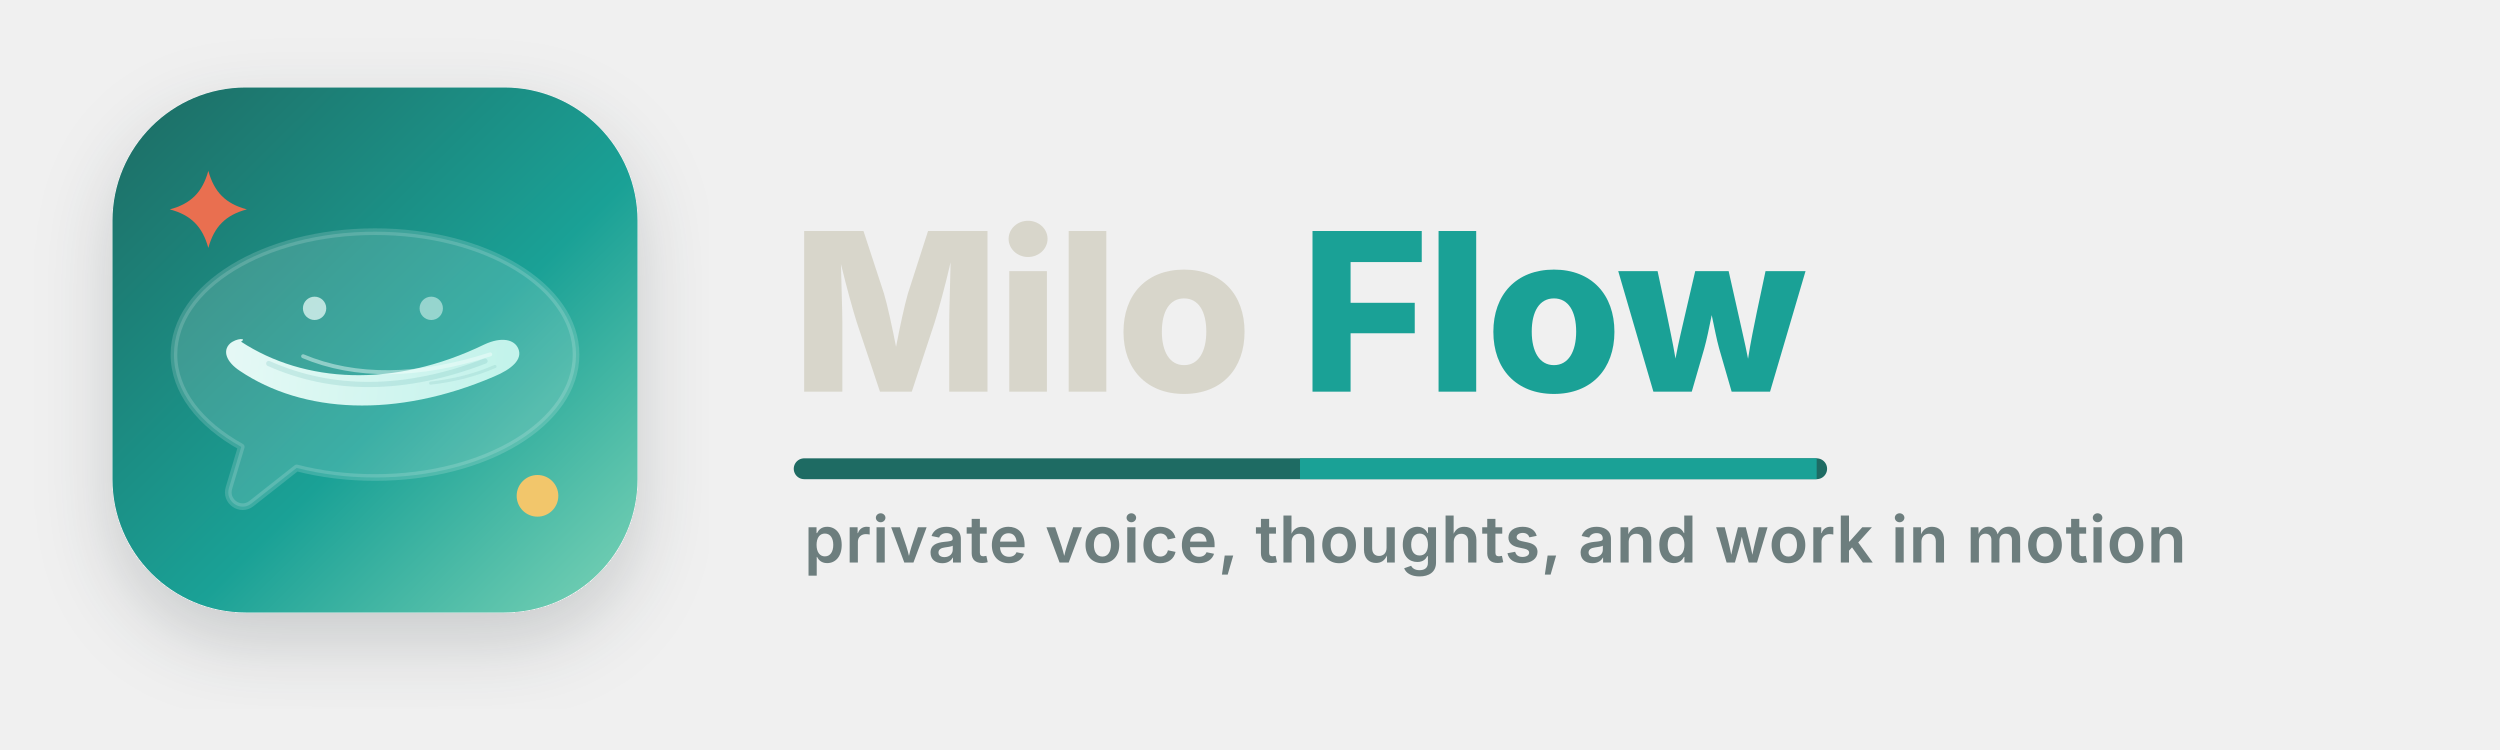
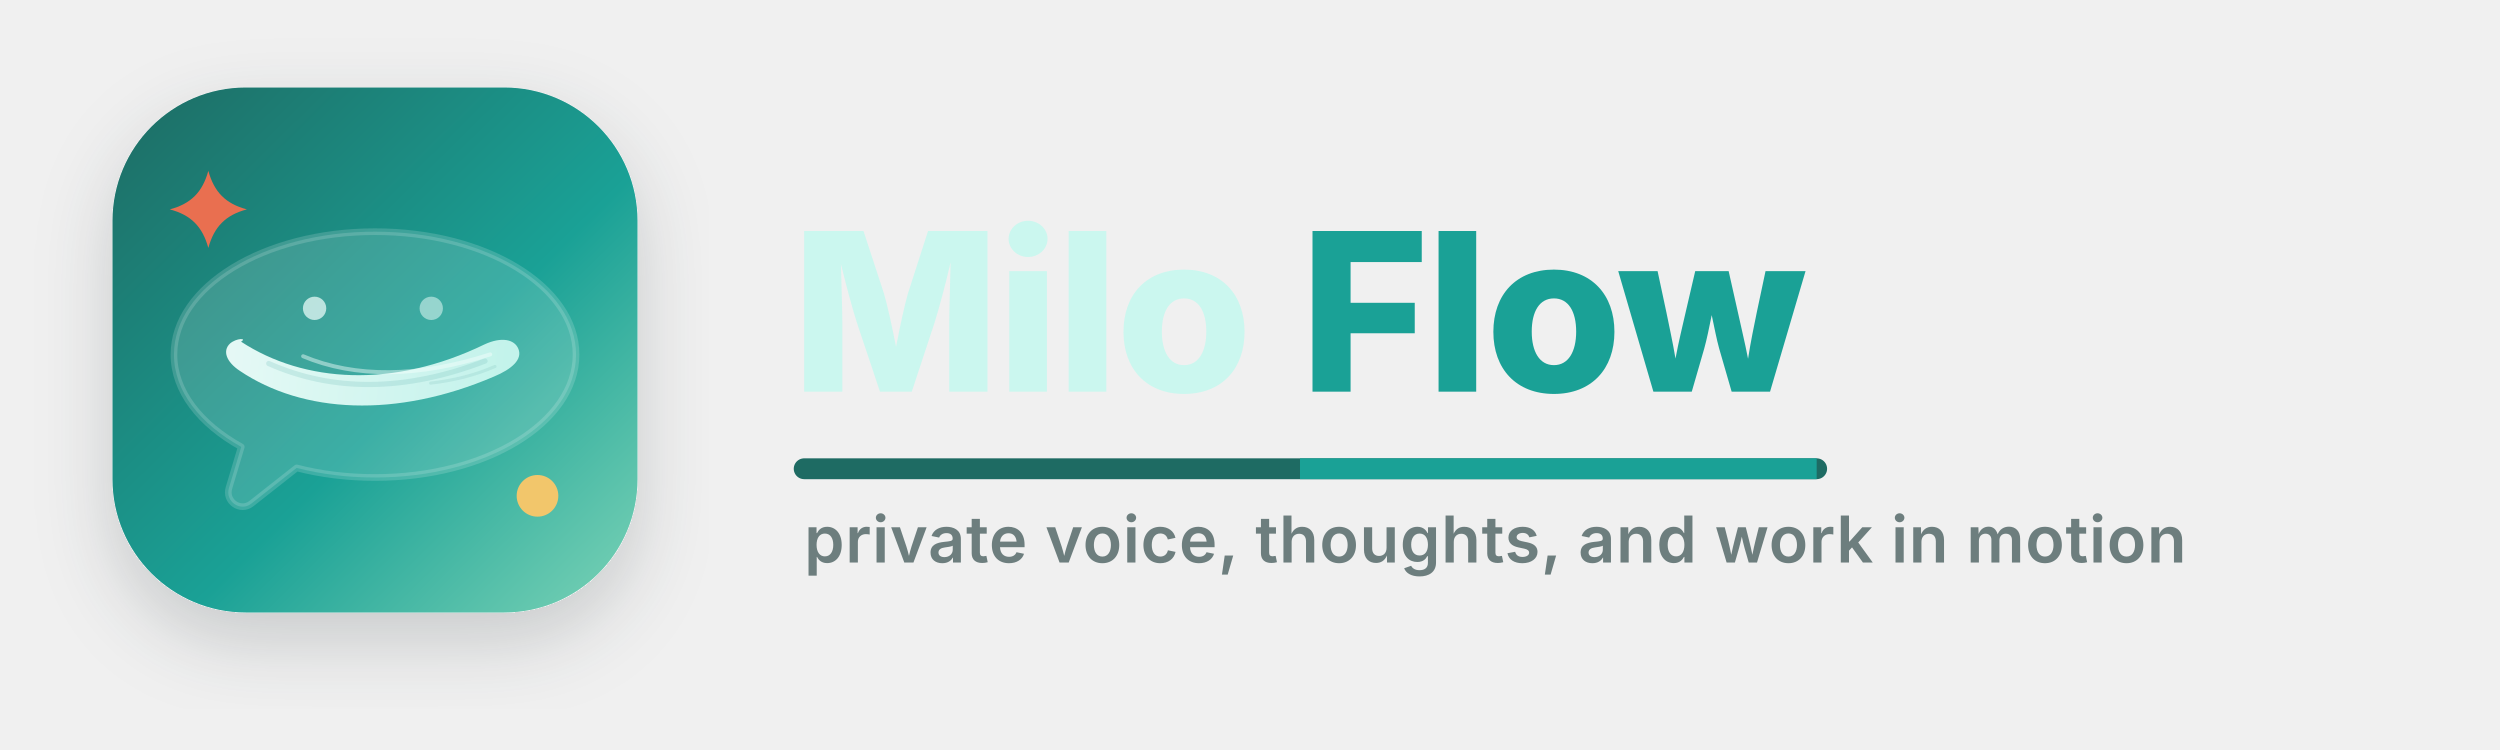
<svg xmlns="http://www.w3.org/2000/svg" width="1200" height="360" viewBox="0 0 1200 360" fill="none" role="img" aria-labelledby="title desc">
  <defs>
    <linearGradient id="markGradient" x1="52" y1="42" x2="302" y2="296" gradientUnits="userSpaceOnUse">
      <stop offset="0" stop-color="#1E6B63" />
      <stop offset="0.58" stop-color="#1AA196" />
      <stop offset="1" stop-color="#7BD3B6" />
    </linearGradient>
    <linearGradient id="flowStroke" x1="106" y1="160" x2="244" y2="174" gradientUnits="userSpaceOnUse">
      <stop offset="0" stop-color="#F1FFFC" />
      <stop offset="1" stop-color="#CBF7EF" />
    </linearGradient>
    <filter id="softShadow" x="10" y="8" width="330" height="332" filterUnits="userSpaceOnUse" color-interpolation-filters="sRGB">
      <feFlood flood-opacity="0" result="BackgroundImageFix" />
      <feColorMatrix in="SourceAlpha" type="matrix" values="0 0 0 0 0 0 0 0 0 0 0 0 0 0 0 0 0 0 127 0" result="hardAlpha" />
      <feOffset dy="14" />
      <feGaussianBlur stdDeviation="18" />
      <feComposite in2="hardAlpha" operator="out" />
      <feColorMatrix type="matrix" values="0 0 0 0 0.08 0 0 0 0 0.13 0 0 0 0 0.15 0 0 0 0.18 0" />
      <feBlend mode="normal" in2="BackgroundImageFix" result="effect1_dropShadow" />
      <feBlend mode="normal" in="SourceGraphic" in2="effect1_dropShadow" result="shape" />
    </filter>
  </defs>
  <g filter="url(#softShadow)">
    <rect x="54" y="42" width="252" height="252" rx="64" fill="url(#markGradient)" />
    <path d="M180 111.2C233.4 111.2 276.5 137.6 276.5 170.2C276.5 202.8 233.4 229.2 180 229.2C166.7 229.2 154 227.6 142.4 224.6L120.7 241.7C115.4 245.9 107.9 240.7 109.9 234.2L115.8 214.5C96.1 203.6 83.5 187.8 83.5 170.2C83.5 137.6 126.7 111.2 180 111.2Z" fill="white" fill-opacity="0.15" />
    <path d="M180 111.2C233.4 111.2 276.5 137.6 276.5 170.2C276.5 202.8 233.4 229.2 180 229.2C166.7 229.2 154 227.6 142.4 224.6L120.7 241.7C115.4 245.9 107.9 240.7 109.9 234.2L115.8 214.5C96.1 203.6 83.5 187.8 83.5 170.2C83.5 137.6 126.7 111.2 180 111.2Z" stroke="white" stroke-opacity="0.16" stroke-width="3.2" stroke-linejoin="round" />
    <g>
      <path d="M115.7 164C146 183.8 188.7 186.6 232.6 165.3C240.6 161.6 246.9 162.8 248.8 167.4C250.9 172.4 245.9 177.1 237 180.8C190 200.9 145.4 198.4 115.1 178C108.6 173.7 106.7 168.4 110.4 164.9C113.5 162.2 118.8 162.2 115.7 164Z" fill="url(#flowStroke)" fill-opacity="0.94" />
      <path d="M129 174.5C159.6 188.1 194.5 188.1 232.8 173.3" stroke="#74BDB7" stroke-opacity="0.24" stroke-width="2.5" stroke-linecap="round" />
      <path d="M145.5 171C170.5 181.5 201.1 181.2 235.3 170.1" stroke="#F7FFFD" stroke-opacity="0.45" stroke-width="1.9" stroke-linecap="round" />
      <path d="M206.7 183.9C217.8 182.6 227.7 180.2 237.6 175.9" stroke="#74BDB7" stroke-opacity="0.20" stroke-width="1.5" stroke-linecap="round" />
    </g>
    <circle cx="151" cy="148" r="5.6" fill="#F1FFFC" fill-opacity="0.70" />
    <circle cx="207" cy="148" r="5.6" fill="#F1FFFC" fill-opacity="0.50" />
    <path d="M100 82C102.8 92.2 108.3 97.8 118.5 100.5C108.3 103.2 102.8 108.8 100 119C97.2 108.8 91.7 103.2 81.5 100.5C91.7 97.8 97.2 92.2 100 82Z" fill="#E96F50" />
    <circle cx="258" cy="238" r="10" fill="#F2C66B" />
  </g>
  <g aria-label="MiloFlow wordmark">
-     <text x="380" y="188" fill="#D8D6CB" font-family="Avenir Next, Inter, SF Pro Display, Helvetica Neue, Arial, sans-serif" font-size="106" font-weight="800" letter-spacing="-1.5">Milo</text>
+     <text x="380" y="188" fill="#CBF7EF" font-family="Avenir Next, Inter, SF Pro Display, Helvetica Neue, Arial, sans-serif" font-size="106" font-weight="800" letter-spacing="-1.5">Milo</text>
    <text x="624" y="188" fill="#1AA196" font-family="Avenir Next, Inter, SF Pro Display, Helvetica Neue, Arial, sans-serif" font-size="106" font-weight="800" letter-spacing="-1.5">Flow</text>
    <path d="M386 225H872" stroke="#1E6B63" stroke-width="10" stroke-linecap="round" />
    <path d="M624 225H872" stroke="#1AA196" stroke-width="10" stroke-linecap="butt" />
    <text x="386" y="270" fill="#6D7E7E" font-family="Avenir Next, Inter, SF Pro Text, Helvetica Neue, Arial, sans-serif" font-size="31" font-weight="600" letter-spacing="0.4">private voice, thoughts, and work in motion</text>
  </g>
</svg>
